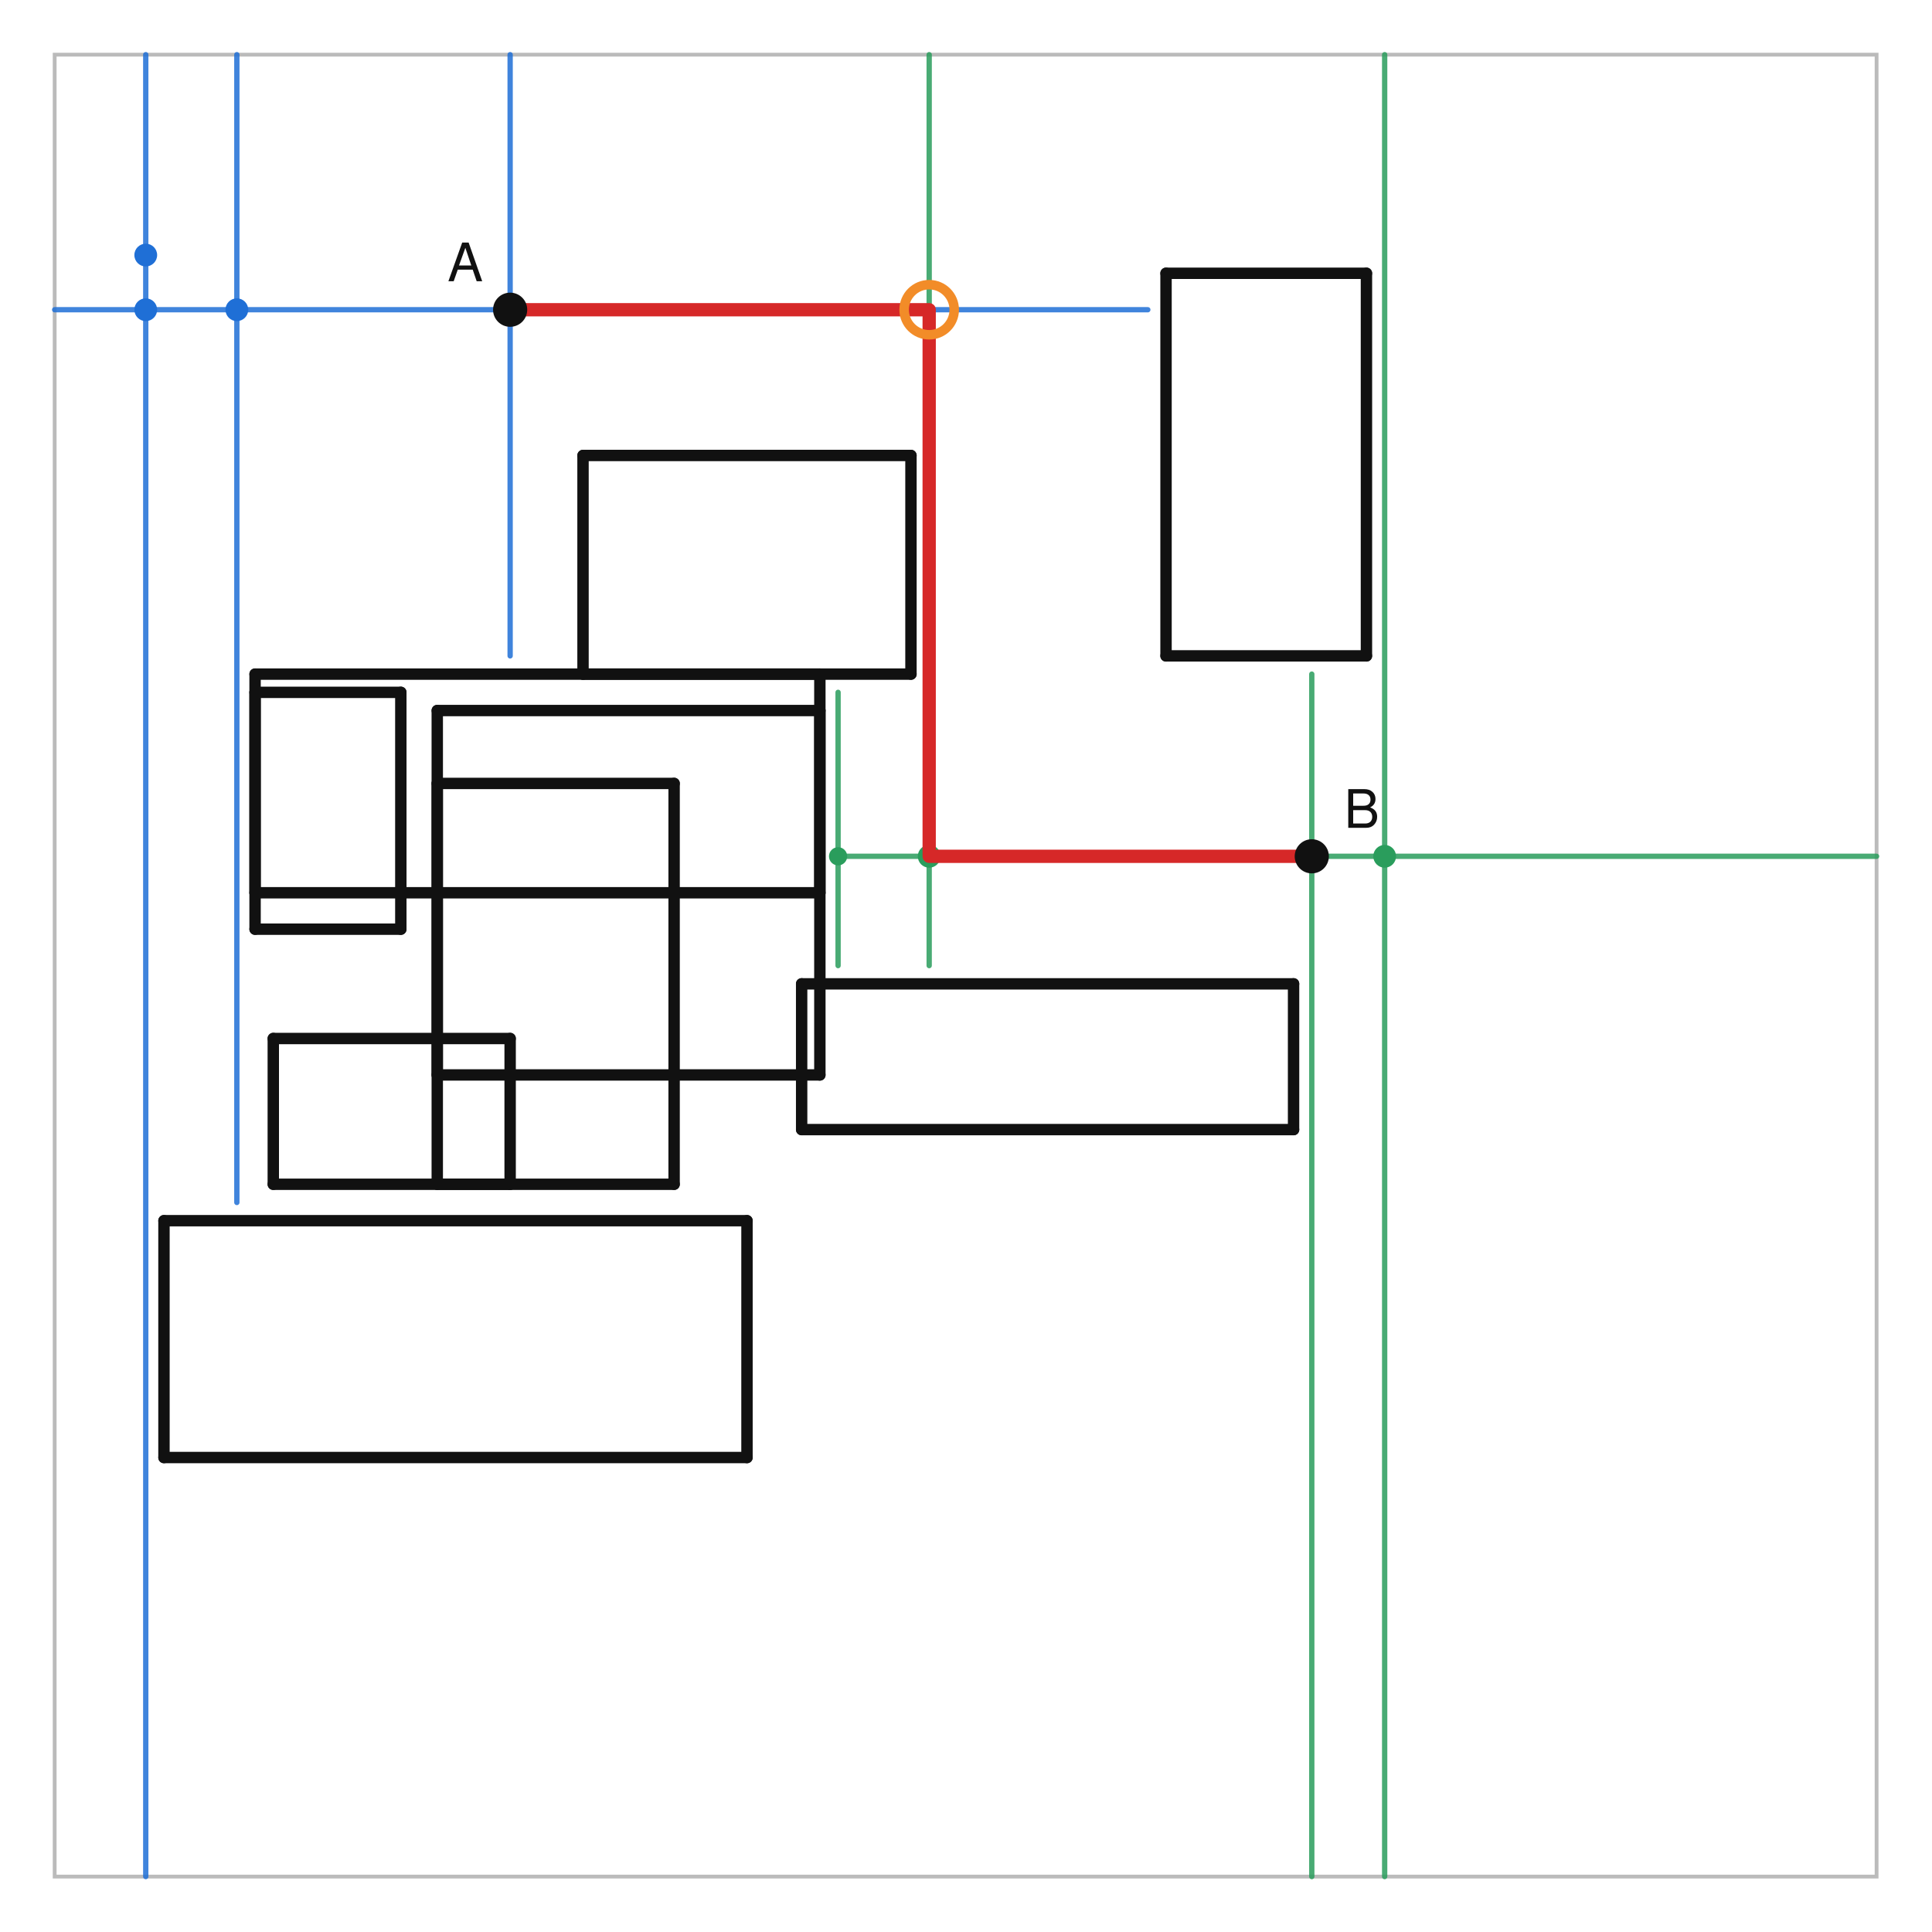
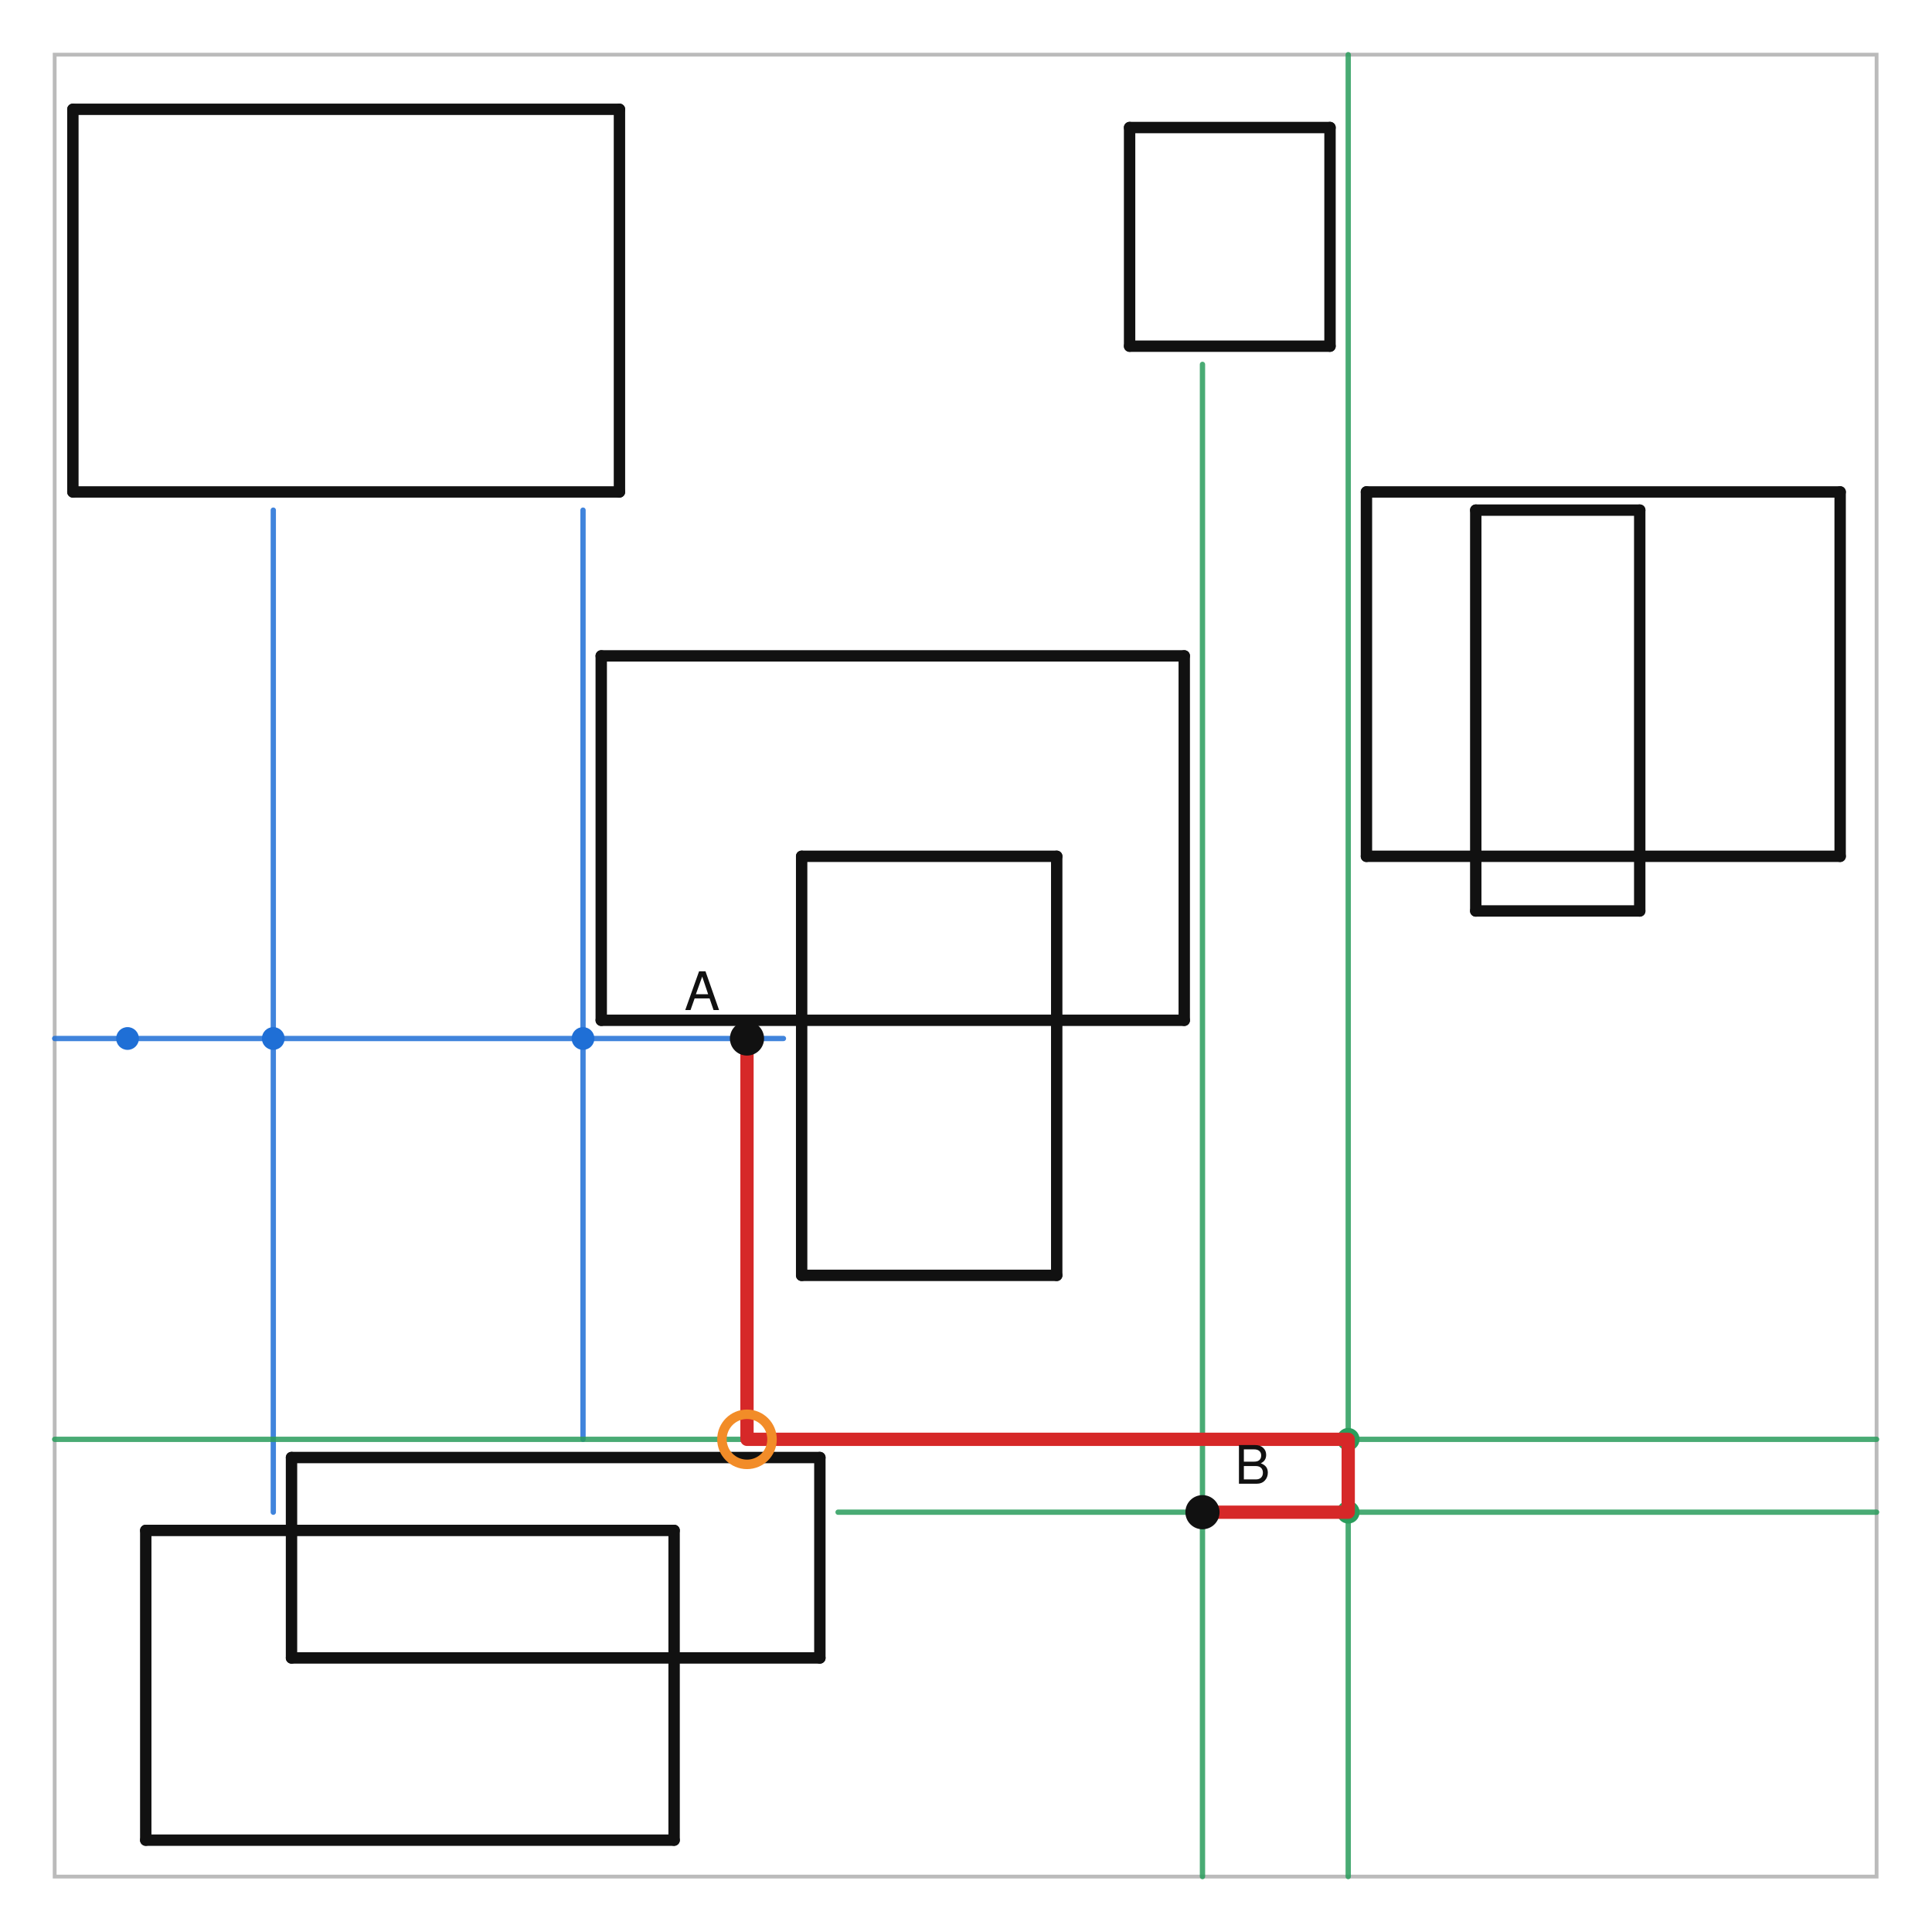
<svg xmlns="http://www.w3.org/2000/svg" width="509" height="509" viewBox="0 0 509 509">
  <rect width="100%" height="100%" fill="#ffffff" />
  <rect x="14.4" y="14.4" width="480.0" height="480.0" fill="none" stroke="#bbbbbb" stroke-width="1" />
-   <line x1="43.2" y1="384.0" x2="196.8" y2="384.0" stroke="#111111" stroke-width="3" stroke-linecap="round" />
-   <line x1="43.2" y1="321.6" x2="196.8" y2="321.6" stroke="#111111" stroke-width="3" stroke-linecap="round" />
-   <line x1="72.0" y1="312.0" x2="134.4" y2="312.0" stroke="#111111" stroke-width="3" stroke-linecap="round" />
-   <line x1="115.2" y1="312.0" x2="177.6" y2="312.0" stroke="#111111" stroke-width="3" stroke-linecap="round" />
-   <line x1="211.2" y1="297.6" x2="340.8" y2="297.6" stroke="#111111" stroke-width="3" stroke-linecap="round" />
-   <line x1="115.2" y1="283.2" x2="216.0" y2="283.2" stroke="#111111" stroke-width="3" stroke-linecap="round" />
-   <line x1="72.0" y1="273.6" x2="134.4" y2="273.6" stroke="#111111" stroke-width="3" stroke-linecap="round" />
-   <line x1="211.2" y1="259.2" x2="340.8" y2="259.2" stroke="#111111" stroke-width="3" stroke-linecap="round" />
-   <line x1="67.2" y1="244.8" x2="105.6" y2="244.8" stroke="#111111" stroke-width="3" stroke-linecap="round" />
-   <line x1="67.2" y1="235.2" x2="216.0" y2="235.2" stroke="#111111" stroke-width="3" stroke-linecap="round" />
-   <line x1="115.2" y1="206.4" x2="177.6" y2="206.4" stroke="#111111" stroke-width="3" stroke-linecap="round" />
-   <line x1="115.2" y1="187.2" x2="216.0" y2="187.2" stroke="#111111" stroke-width="3" stroke-linecap="round" />
-   <line x1="67.2" y1="182.4" x2="105.6" y2="182.4" stroke="#111111" stroke-width="3" stroke-linecap="round" />
-   <line x1="67.2" y1="177.6" x2="216.0" y2="177.6" stroke="#111111" stroke-width="3" stroke-linecap="round" />
-   <line x1="153.6" y1="177.6" x2="240.0" y2="177.6" stroke="#111111" stroke-width="3" stroke-linecap="round" />
-   <line x1="307.2" y1="172.8" x2="360.0" y2="172.8" stroke="#111111" stroke-width="3" stroke-linecap="round" />
-   <line x1="153.6" y1="120.0" x2="240.0" y2="120.0" stroke="#111111" stroke-width="3" stroke-linecap="round" />
-   <line x1="307.2" y1="72.0" x2="360.0" y2="72.0" stroke="#111111" stroke-width="3" stroke-linecap="round" />
-   <line x1="43.2" y1="384.0" x2="43.2" y2="321.6" stroke="#111111" stroke-width="3" stroke-linecap="round" />
-   <line x1="67.2" y1="244.8" x2="67.2" y2="182.4" stroke="#111111" stroke-width="3" stroke-linecap="round" />
-   <line x1="67.2" y1="235.2" x2="67.2" y2="177.6" stroke="#111111" stroke-width="3" stroke-linecap="round" />
-   <line x1="72.0" y1="312.0" x2="72.0" y2="273.6" stroke="#111111" stroke-width="3" stroke-linecap="round" />
-   <line x1="105.6" y1="244.8" x2="105.6" y2="182.4" stroke="#111111" stroke-width="3" stroke-linecap="round" />
-   <line x1="115.2" y1="312.0" x2="115.2" y2="206.4" stroke="#111111" stroke-width="3" stroke-linecap="round" />
-   <line x1="115.2" y1="283.2" x2="115.2" y2="187.2" stroke="#111111" stroke-width="3" stroke-linecap="round" />
-   <line x1="134.4" y1="312.0" x2="134.4" y2="273.6" stroke="#111111" stroke-width="3" stroke-linecap="round" />
-   <line x1="153.6" y1="177.6" x2="153.6" y2="120.0" stroke="#111111" stroke-width="3" stroke-linecap="round" />
-   <line x1="177.6" y1="312.0" x2="177.6" y2="206.4" stroke="#111111" stroke-width="3" stroke-linecap="round" />
-   <line x1="196.8" y1="384.0" x2="196.8" y2="321.6" stroke="#111111" stroke-width="3" stroke-linecap="round" />
-   <line x1="211.2" y1="297.6" x2="211.2" y2="259.2" stroke="#111111" stroke-width="3" stroke-linecap="round" />
-   <line x1="216.0" y1="283.2" x2="216.0" y2="187.2" stroke="#111111" stroke-width="3" stroke-linecap="round" />
-   <line x1="216.0" y1="235.2" x2="216.0" y2="177.6" stroke="#111111" stroke-width="3" stroke-linecap="round" />
-   <line x1="240.0" y1="177.6" x2="240.0" y2="120.0" stroke="#111111" stroke-width="3" stroke-linecap="round" />
-   <line x1="307.2" y1="172.8" x2="307.2" y2="72.0" stroke="#111111" stroke-width="3" stroke-linecap="round" />
-   <line x1="340.8" y1="297.6" x2="340.8" y2="259.2" stroke="#111111" stroke-width="3" stroke-linecap="round" />
-   <line x1="360.0" y1="172.8" x2="360.0" y2="72.0" stroke="#111111" stroke-width="3" stroke-linecap="round" />
-   <line x1="14.4" y1="81.6" x2="302.4" y2="81.6" stroke="#1f6fd6" stroke-width="1.4" stroke-linecap="round" stroke-opacity="0.85" />
-   <line x1="134.4" y1="172.8" x2="134.4" y2="14.4" stroke="#1f6fd6" stroke-width="1.4" stroke-linecap="round" stroke-opacity="0.85" />
-   <line x1="220.8" y1="225.6" x2="494.4" y2="225.6" stroke="#2a9d5c" stroke-width="1.4" stroke-linecap="round" stroke-opacity="0.85" />
-   <line x1="345.6" y1="494.4" x2="345.6" y2="177.6" stroke="#2a9d5c" stroke-width="1.4" stroke-linecap="round" stroke-opacity="0.85" />
-   <line x1="62.4" y1="316.8" x2="62.4" y2="14.4" stroke="#1f6fd6" stroke-width="1.4" stroke-linecap="round" stroke-opacity="0.85" />
-   <line x1="364.8" y1="494.4" x2="364.8" y2="14.4" stroke="#2a9d5c" stroke-width="1.4" stroke-linecap="round" stroke-opacity="0.85" />
-   <line x1="220.8" y1="254.4" x2="220.8" y2="182.4" stroke="#2a9d5c" stroke-width="1.4" stroke-linecap="round" stroke-opacity="0.85" />
-   <line x1="38.4" y1="494.4" x2="38.4" y2="14.4" stroke="#1f6fd6" stroke-width="1.4" stroke-linecap="round" stroke-opacity="0.85" />
-   <line x1="244.8" y1="254.4" x2="244.8" y2="14.4" stroke="#2a9d5c" stroke-width="1.4" stroke-linecap="round" stroke-opacity="0.85" />
-   <circle cx="62.4" cy="81.6" r="3" fill="#1f6fd6" />
-   <circle cx="364.8" cy="225.6" r="3" fill="#2a9d5c" />
-   <circle cx="38.4" cy="81.6" r="3" fill="#1f6fd6" />
-   <circle cx="220.8" cy="225.6" r="2.4" fill="#2a9d5c" />
-   <circle cx="244.8" cy="225.6" r="3" fill="#2a9d5c" />
-   <circle cx="38.4" cy="67.2" r="3" fill="#1f6fd6" />
-   <polyline points="134.4,81.6 244.8,81.6 244.8,225.6 345.6,225.6" fill="none" stroke="#d62828" stroke-width="3.5" stroke-linejoin="round" stroke-linecap="round" />
-   <circle cx="244.8" cy="81.6" r="6.6" fill="none" stroke="#f28c28" stroke-width="2.5" />
-   <circle cx="134.4" cy="81.6" r="4.5" fill="#111111" />
-   <circle cx="345.6" cy="225.6" r="4.5" fill="#111111" />
-   <text x="117.9" y="74.1" font-family="Helvetica, Arial, sans-serif" font-size="14" fill="#111111">A</text>
-   <text x="354.1" y="218.1" font-family="Helvetica, Arial, sans-serif" font-size="14" fill="#111111">B</text>
+   <line x1="38.4" y1="484.8" x2="177.6" y2="484.8" stroke="#111111" stroke-width="3" stroke-linecap="round" />
+   <line x1="76.8" y1="436.8" x2="216.0" y2="436.8" stroke="#111111" stroke-width="3" stroke-linecap="round" />
+   <line x1="38.4" y1="403.2" x2="177.6" y2="403.2" stroke="#111111" stroke-width="3" stroke-linecap="round" />
+   <line x1="76.8" y1="384.0" x2="216.0" y2="384.0" stroke="#111111" stroke-width="3" stroke-linecap="round" />
+   <line x1="211.2" y1="336.0" x2="278.4" y2="336.0" stroke="#111111" stroke-width="3" stroke-linecap="round" />
+   <line x1="158.4" y1="268.8" x2="312.0" y2="268.8" stroke="#111111" stroke-width="3" stroke-linecap="round" />
+   <line x1="388.8" y1="240.0" x2="432.0" y2="240.0" stroke="#111111" stroke-width="3" stroke-linecap="round" />
+   <line x1="211.2" y1="225.6" x2="278.4" y2="225.6" stroke="#111111" stroke-width="3" stroke-linecap="round" />
+   <line x1="360.0" y1="225.6" x2="484.8" y2="225.6" stroke="#111111" stroke-width="3" stroke-linecap="round" />
+   <line x1="158.4" y1="172.8" x2="312.0" y2="172.8" stroke="#111111" stroke-width="3" stroke-linecap="round" />
+   <line x1="388.8" y1="134.4" x2="432.0" y2="134.4" stroke="#111111" stroke-width="3" stroke-linecap="round" />
+   <line x1="19.2" y1="129.6" x2="163.2" y2="129.6" stroke="#111111" stroke-width="3" stroke-linecap="round" />
+   <line x1="360.0" y1="129.6" x2="484.8" y2="129.6" stroke="#111111" stroke-width="3" stroke-linecap="round" />
+   <line x1="297.6" y1="91.2" x2="350.4" y2="91.2" stroke="#111111" stroke-width="3" stroke-linecap="round" />
+   <line x1="297.6" y1="33.6" x2="350.4" y2="33.6" stroke="#111111" stroke-width="3" stroke-linecap="round" />
+   <line x1="19.2" y1="28.8" x2="163.2" y2="28.8" stroke="#111111" stroke-width="3" stroke-linecap="round" />
+   <line x1="19.2" y1="129.6" x2="19.2" y2="28.8" stroke="#111111" stroke-width="3" stroke-linecap="round" />
+   <line x1="38.4" y1="484.8" x2="38.4" y2="403.2" stroke="#111111" stroke-width="3" stroke-linecap="round" />
+   <line x1="76.8" y1="436.8" x2="76.8" y2="384.0" stroke="#111111" stroke-width="3" stroke-linecap="round" />
+   <line x1="158.4" y1="268.8" x2="158.4" y2="172.8" stroke="#111111" stroke-width="3" stroke-linecap="round" />
+   <line x1="163.2" y1="129.6" x2="163.2" y2="28.8" stroke="#111111" stroke-width="3" stroke-linecap="round" />
+   <line x1="177.6" y1="484.8" x2="177.6" y2="403.2" stroke="#111111" stroke-width="3" stroke-linecap="round" />
+   <line x1="211.2" y1="336.0" x2="211.2" y2="225.6" stroke="#111111" stroke-width="3" stroke-linecap="round" />
+   <line x1="216.0" y1="436.8" x2="216.0" y2="384.0" stroke="#111111" stroke-width="3" stroke-linecap="round" />
+   <line x1="278.4" y1="336.0" x2="278.4" y2="225.6" stroke="#111111" stroke-width="3" stroke-linecap="round" />
+   <line x1="297.6" y1="91.2" x2="297.6" y2="33.6" stroke="#111111" stroke-width="3" stroke-linecap="round" />
+   <line x1="312.0" y1="268.8" x2="312.0" y2="172.8" stroke="#111111" stroke-width="3" stroke-linecap="round" />
+   <line x1="350.4" y1="91.2" x2="350.4" y2="33.6" stroke="#111111" stroke-width="3" stroke-linecap="round" />
+   <line x1="360.0" y1="225.6" x2="360.0" y2="129.6" stroke="#111111" stroke-width="3" stroke-linecap="round" />
+   <line x1="388.8" y1="240.0" x2="388.8" y2="134.4" stroke="#111111" stroke-width="3" stroke-linecap="round" />
+   <line x1="432.0" y1="240.0" x2="432.0" y2="134.4" stroke="#111111" stroke-width="3" stroke-linecap="round" />
+   <line x1="484.8" y1="225.6" x2="484.8" y2="129.6" stroke="#111111" stroke-width="3" stroke-linecap="round" />
+   <line x1="14.4" y1="273.6" x2="206.4" y2="273.6" stroke="#1f6fd6" stroke-width="1.4" stroke-linecap="round" stroke-opacity="0.85" />
+   <line x1="196.8" y1="379.2" x2="196.8" y2="273.6" stroke="#1f6fd6" stroke-width="1.4" stroke-linecap="round" stroke-opacity="0.85" />
+   <line x1="220.8" y1="398.4" x2="494.4" y2="398.4" stroke="#2a9d5c" stroke-width="1.4" stroke-linecap="round" stroke-opacity="0.85" />
+   <line x1="316.8" y1="494.4" x2="316.8" y2="96.0" stroke="#2a9d5c" stroke-width="1.4" stroke-linecap="round" stroke-opacity="0.85" />
+   <line x1="153.6" y1="379.2" x2="153.6" y2="134.4" stroke="#1f6fd6" stroke-width="1.4" stroke-linecap="round" stroke-opacity="0.85" />
+   <line x1="355.2" y1="494.4" x2="355.2" y2="14.4" stroke="#2a9d5c" stroke-width="1.4" stroke-linecap="round" stroke-opacity="0.85" />
+   <line x1="72.0" y1="398.4" x2="72.0" y2="134.4" stroke="#1f6fd6" stroke-width="1.4" stroke-linecap="round" stroke-opacity="0.85" />
+   <line x1="14.4" y1="379.2" x2="494.4" y2="379.2" stroke="#2a9d5c" stroke-width="1.4" stroke-linecap="round" stroke-opacity="0.85" />
+   <circle cx="153.6" cy="273.6" r="3" fill="#1f6fd6" />
+   <circle cx="355.2" cy="398.4" r="3" fill="#2a9d5c" />
+   <circle cx="72.0" cy="273.6" r="3" fill="#1f6fd6" />
+   <circle cx="355.2" cy="379.2" r="3" fill="#2a9d5c" />
+   <circle cx="33.6" cy="273.6" r="3" fill="#1f6fd6" />
+   <polyline points="196.8,273.6 196.8,379.2 355.2,379.2 355.2,398.4 316.8,398.4" fill="none" stroke="#d62828" stroke-width="3.5" stroke-linejoin="round" stroke-linecap="round" />
+   <circle cx="196.8" cy="379.2" r="6.6" fill="none" stroke="#f28c28" stroke-width="2.5" />
+   <circle cx="196.8" cy="273.6" r="4.5" fill="#111111" />
+   <circle cx="316.8" cy="398.4" r="4.5" fill="#111111" />
+   <text x="180.3" y="266.1" font-family="Helvetica, Arial, sans-serif" font-size="14" fill="#111111">A</text>
+   <text x="325.3" y="390.9" font-family="Helvetica, Arial, sans-serif" font-size="14" fill="#111111">B</text>
</svg>
